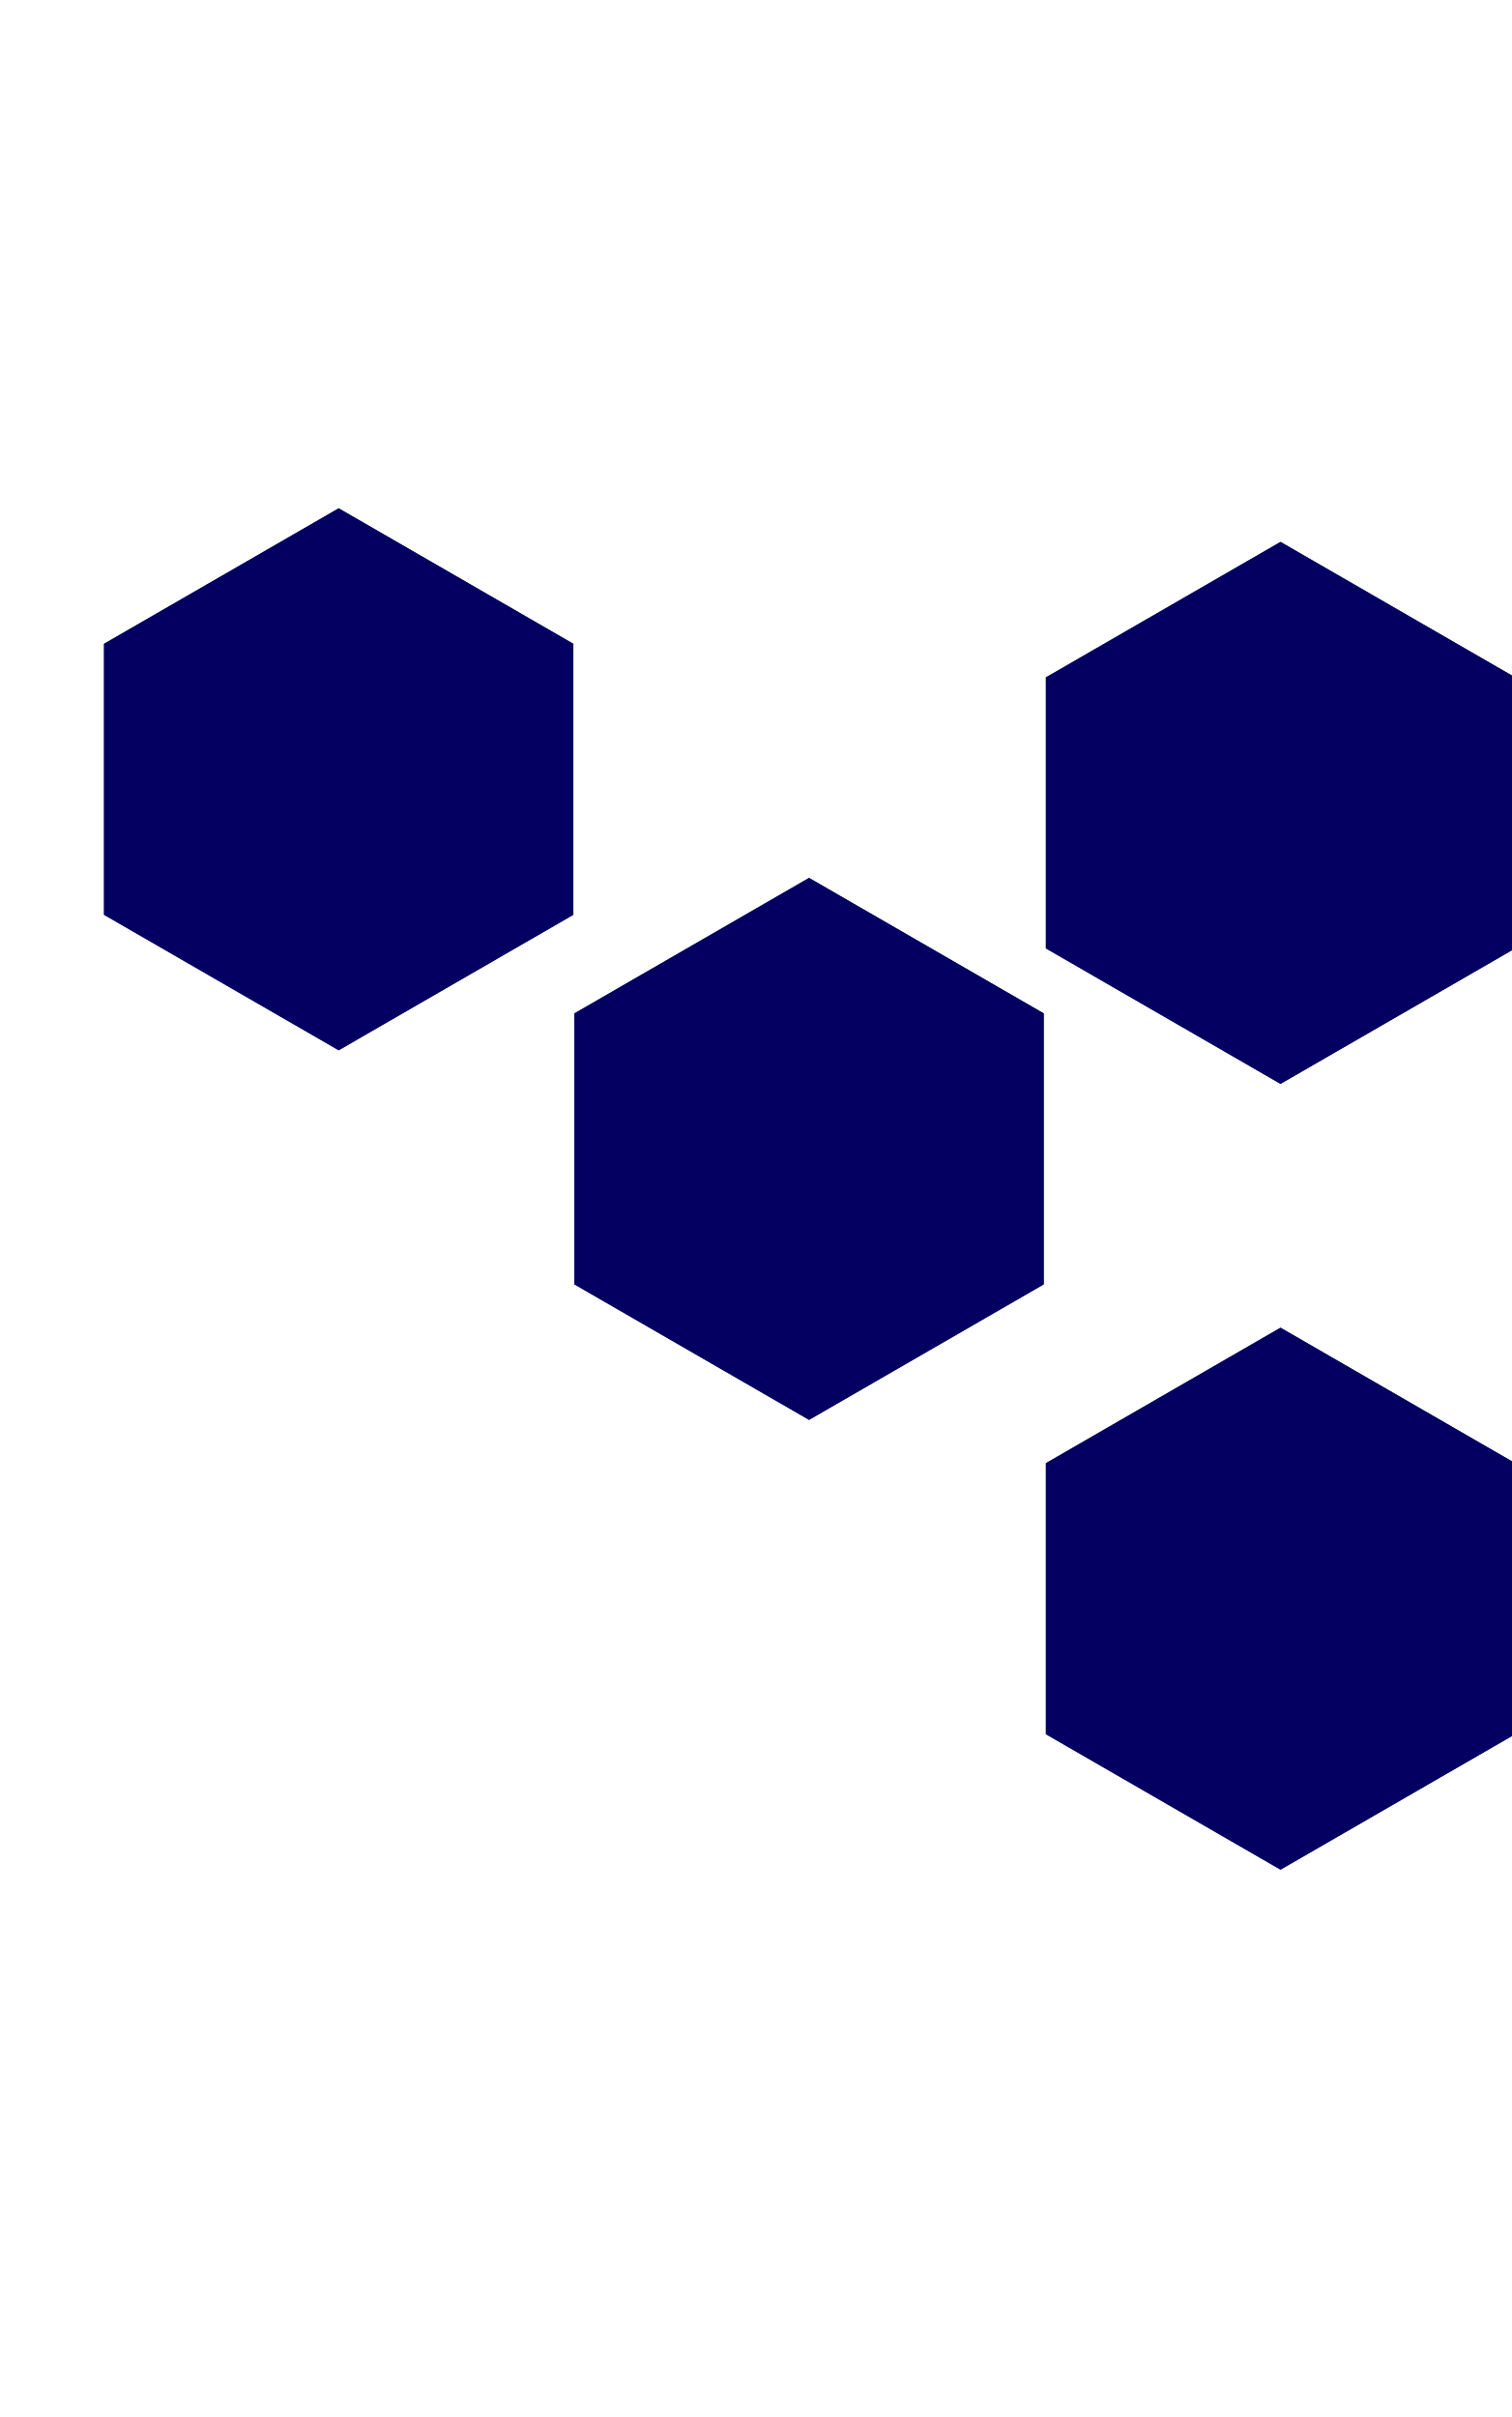
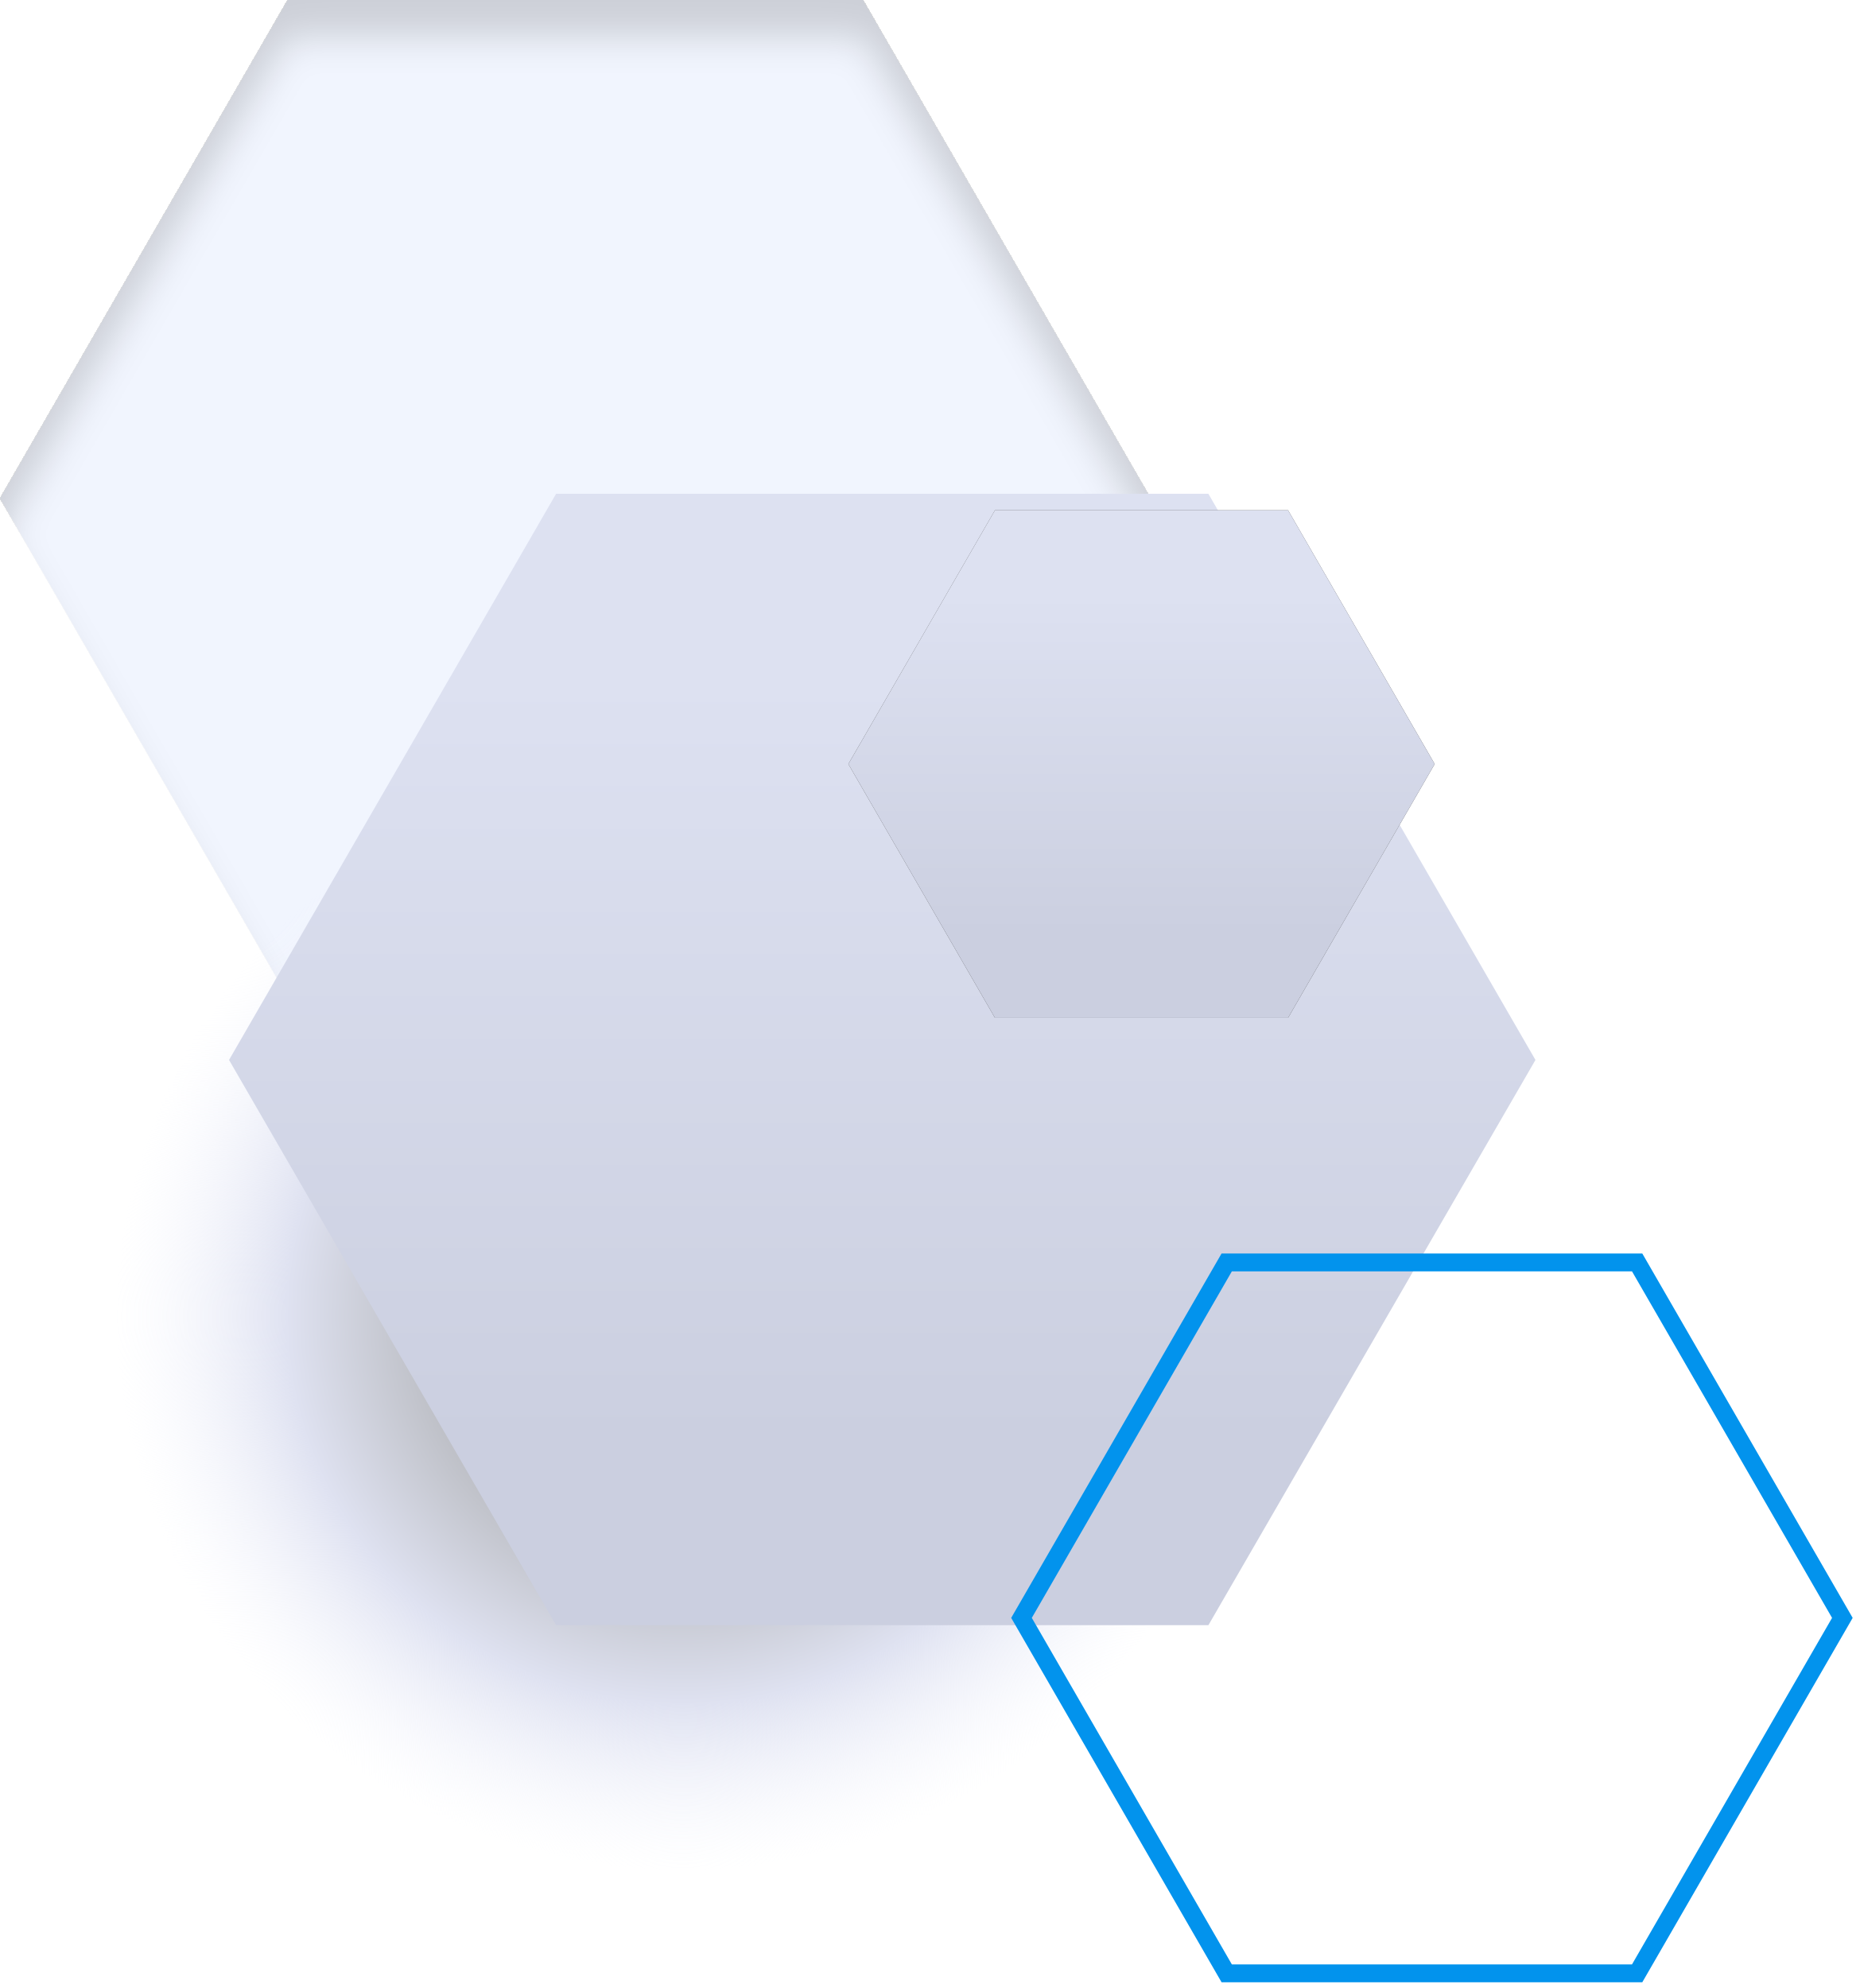
- <svg xmlns="http://www.w3.org/2000/svg" width="279" height="446" viewBox="0 0 279 446" fill="none">
-   <path d="M193 125V175L236.3 200L279.6 175V125L236.3 100L193 125Z" fill="#030061" />
-   <path d="M193 125V175L236.3 200L279.6 175V125L236.3 100L193 125Z" fill="#030061" />
-   <path d="M193 270V320L236.3 345L279.6 320V270L236.3 245L193 270Z" fill="#030061" />
-   <path d="M193 270V320L236.3 345L279.6 320V270L236.3 245L193 270Z" fill="#030061" />
-   <path d="M106 187V237L149.3 262L192.6 237V187L149.3 162L106 187Z" fill="#030061" />
-   <path d="M106 187V237L149.3 262L192.6 237V187L149.3 162L106 187Z" fill="#030061" />
-   <path d="M19.199 118.801V168.801L62.499 193.801L105.799 168.801V118.801L62.499 93.801L19.199 118.801Z" fill="#030061" />
-   <path d="M19.199 118.801V168.801L62.499 193.801L105.799 168.801V118.801L62.499 93.801L19.199 118.801Z" fill="#030061" />
+ <svg xmlns="http://www.w3.org/2000/svg" width="203" height="217" viewBox="0 0 203 217" fill="none">
+   <g filter="url(#filter0_i_67_1748)">
+     <path d="M31.4 0H94.2L125.6 54.4L94.2 108.8H31.4L0 54.4L31.4 0Z" fill="#F1F5FE" />
+   </g>
+   <path d="M74.601 212.4C36.328 212.4 5.301 181.373 5.301 143.1C5.301 104.826 36.328 73.8 74.601 73.8C112.874 73.8 143.901 104.826 143.901 143.1C143.901 181.373 112.874 212.4 74.601 212.4Z" fill="url(#paint0_radial_67_1748)" />
+   <path d="M60.7 53.899H131.9L167.6 115.699L131.9 177.399H60.7L25 115.699L60.7 53.899Z" fill="url(#paint1_linear_67_1748)" />
+   <path d="M108.6 55.699H140.6L156.6 83.399L140.6 111.099H108.6L92.6 83.399L108.6 55.699Z" fill="url(#paint2_linear_67_1748)" />
+   <path d="M108.6 55.699H140.6L156.6 83.399L140.6 111.099H108.6L92.6 83.399L108.6 55.699Z" fill="url(#paint3_linear_67_1748)" />
+   <path d="M133.9 137.8H178.7L201.1 176.6L178.7 215.4H133.9L111.5 176.6L133.9 137.8Z" stroke="#0293ED" stroke-width="1.948" stroke-miterlimit="10" />
+   <defs>
+     <filter id="filter0_i_67_1748" x="0" y="0" width="125.6" height="112.8" filterUnits="userSpaceOnUse" color-interpolation-filters="sRGB">
+       <feFlood flood-opacity="0" result="BackgroundImageFix" />
+       <feBlend mode="normal" in="SourceGraphic" in2="BackgroundImageFix" result="shape" />
+       <feColorMatrix in="SourceAlpha" type="matrix" values="0 0 0 0 0 0 0 0 0 0 0 0 0 0 0 0 0 0 127 0" result="hardAlpha" />
+       <feOffset dy="4" />
+       <feGaussianBlur stdDeviation="2" />
+       <feComposite in2="hardAlpha" operator="arithmetic" k2="-1" k3="1" />
+       <feColorMatrix type="matrix" values="0 0 0 0 0 0 0 0 0 0 0 0 0 0 0 0 0 0 0.15 0" />
+       <feBlend mode="normal" in2="shape" result="effect1_innerShadow_67_1748" />
+     </filter>
+     <radialGradient id="paint0_radial_67_1748" cx="0" cy="0" r="1" gradientUnits="userSpaceOnUse" gradientTransform="translate(74.5213 143.667) rotate(180) scale(62.0173 60.7149)">
+       <stop stop-color="#7D7D74" />
+       <stop offset="0.031" stop-color="#818179" />
+       <stop offset="0.7" stop-color="#DFE2F1" />
+       <stop offset="1" stop-color="#F4F6FE" stop-opacity="0" />
+     </radialGradient>
+     <linearGradient id="paint1_linear_67_1748" x1="96.239" y1="156.956" x2="96.239" y2="74.343" gradientUnits="userSpaceOnUse">
+       <stop stop-color="#CBCFE0" />
+       <stop offset="1" stop-color="#DDE1F1" />
+     </linearGradient>
+     <linearGradient id="paint2_linear_67_1748" x1="124.633" y1="16.699" x2="124.633" y2="340.738" gradientUnits="userSpaceOnUse">
+       <stop stop-color="#4A4A4A" />
+       <stop offset="1" stop-color="#1E1E1C" />
+     </linearGradient>
+     <linearGradient id="paint3_linear_67_1748" x1="124.573" y1="101.929" x2="124.573" y2="64.87" gradientUnits="userSpaceOnUse">
+       <stop stop-color="#CBCFE0" />
+       <stop offset="1" stop-color="#DDE1F1" />
+     </linearGradient>
+   </defs>
</svg>
